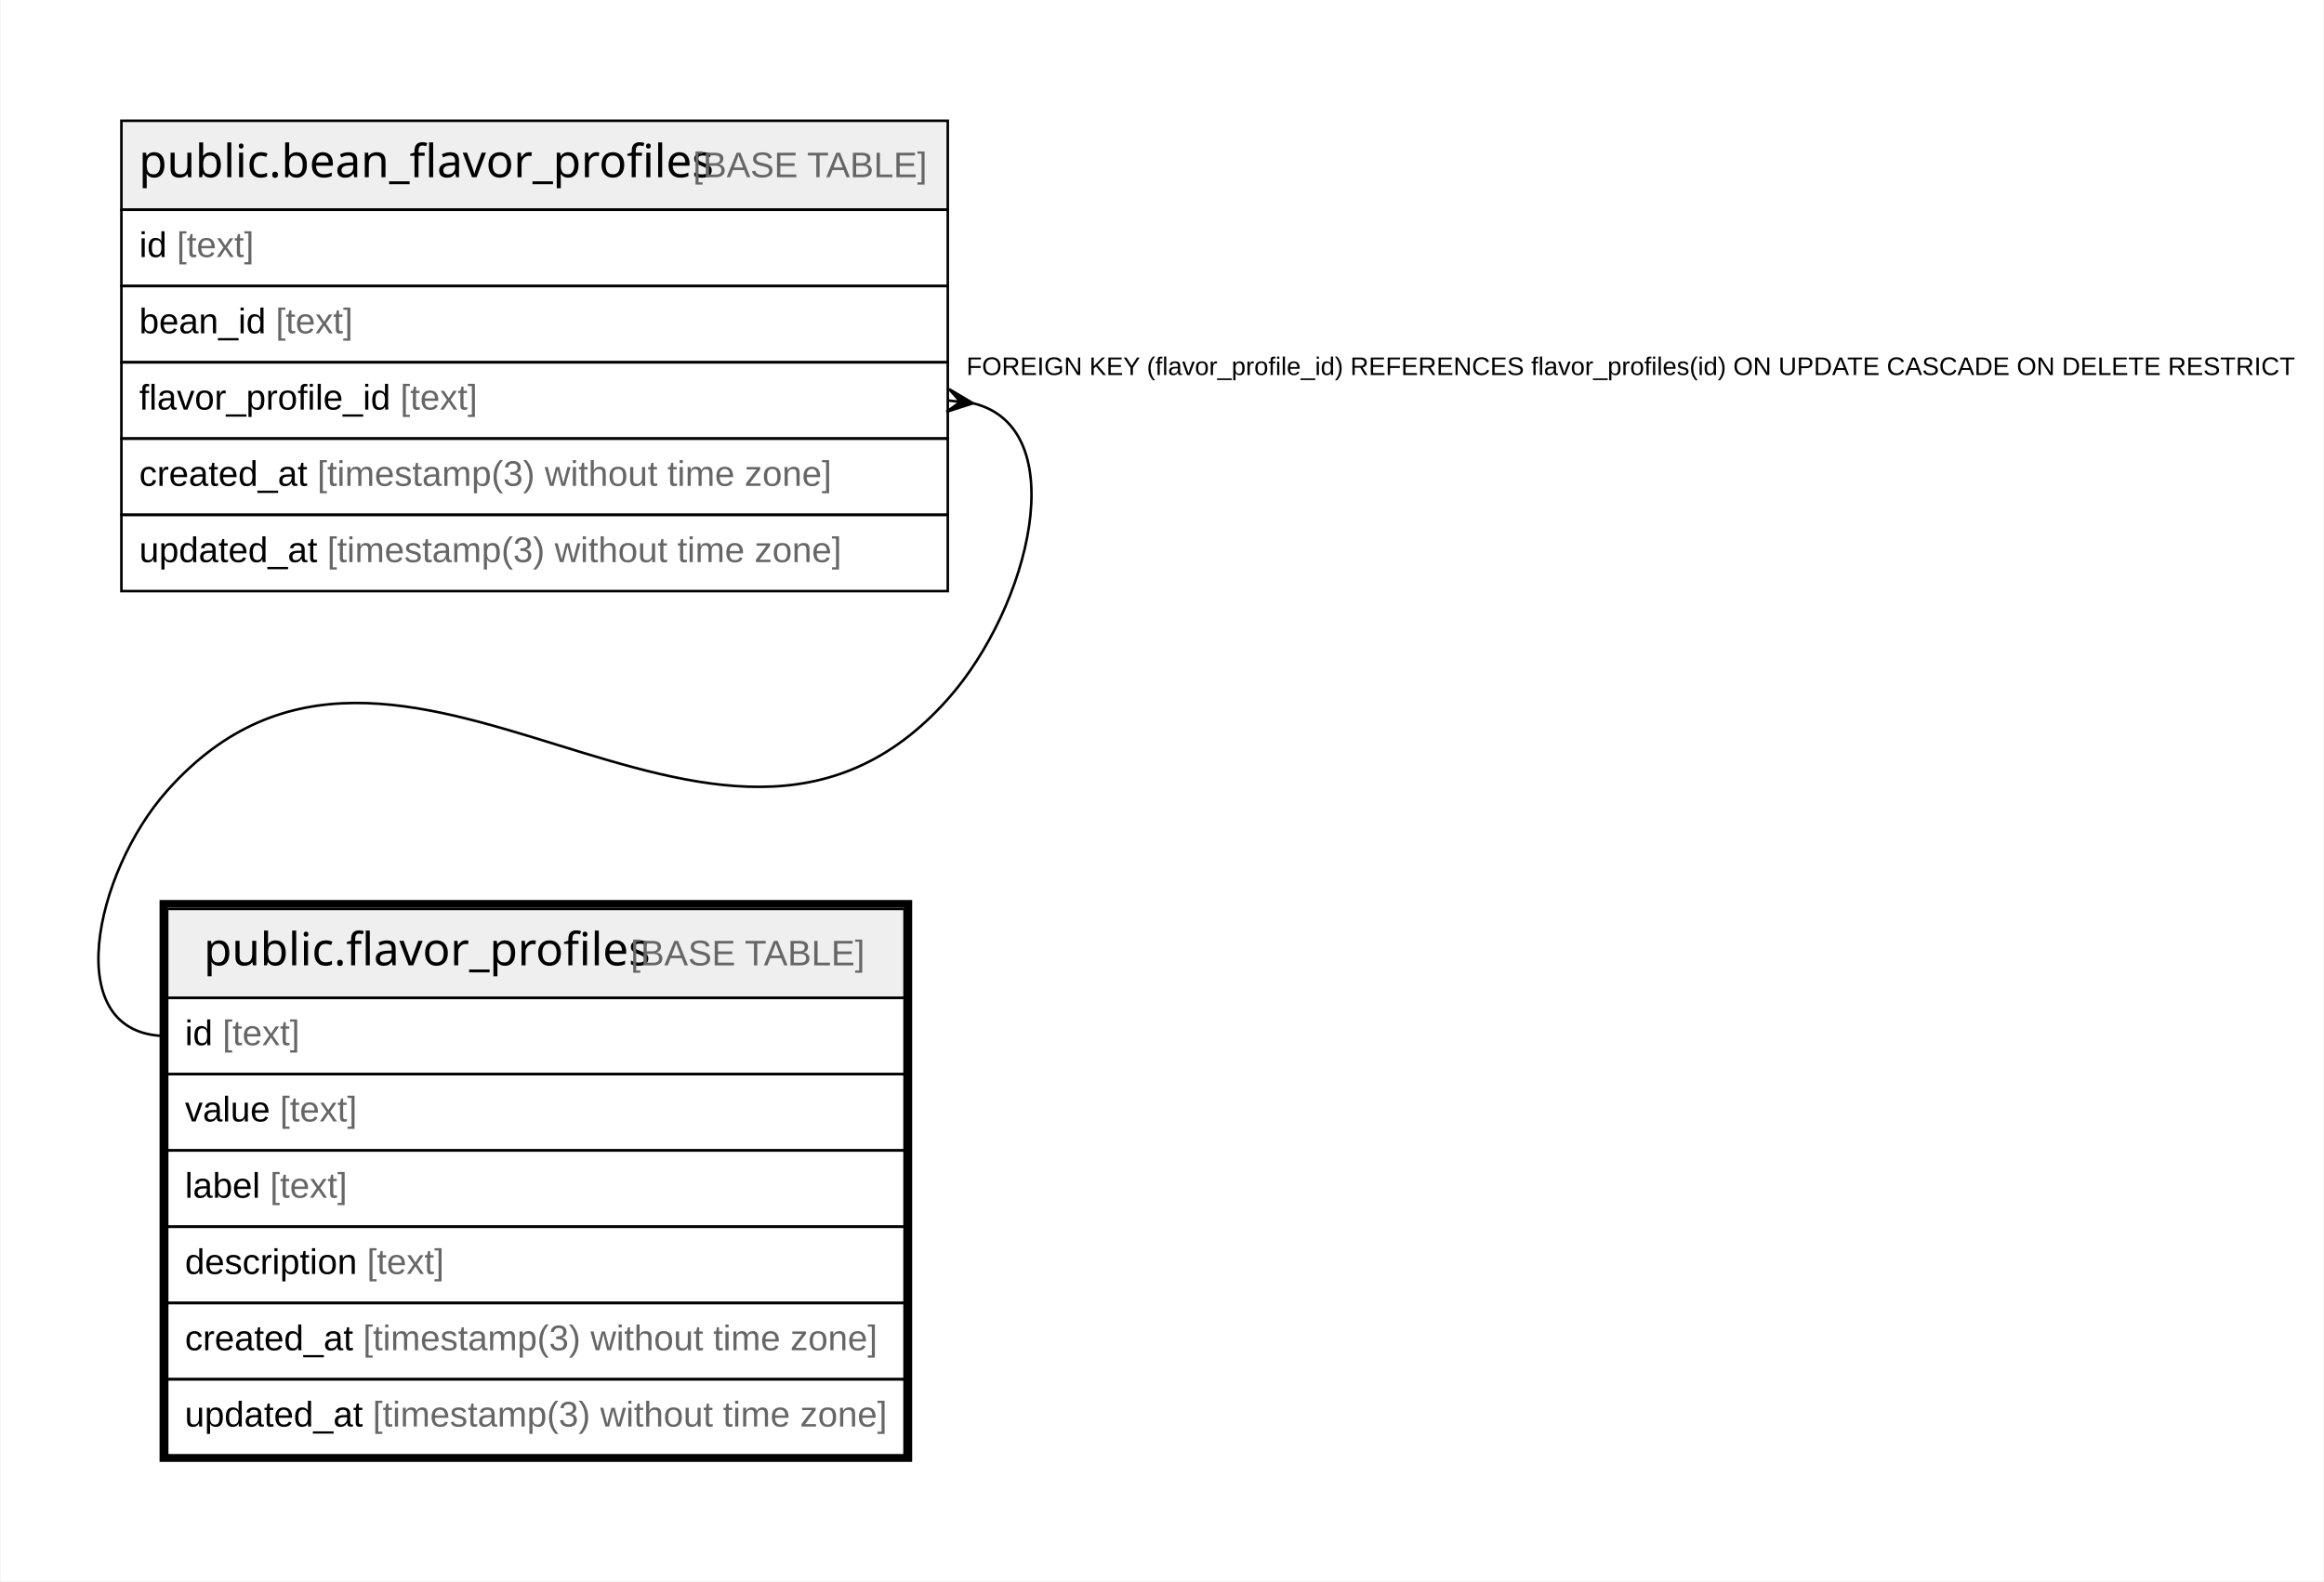
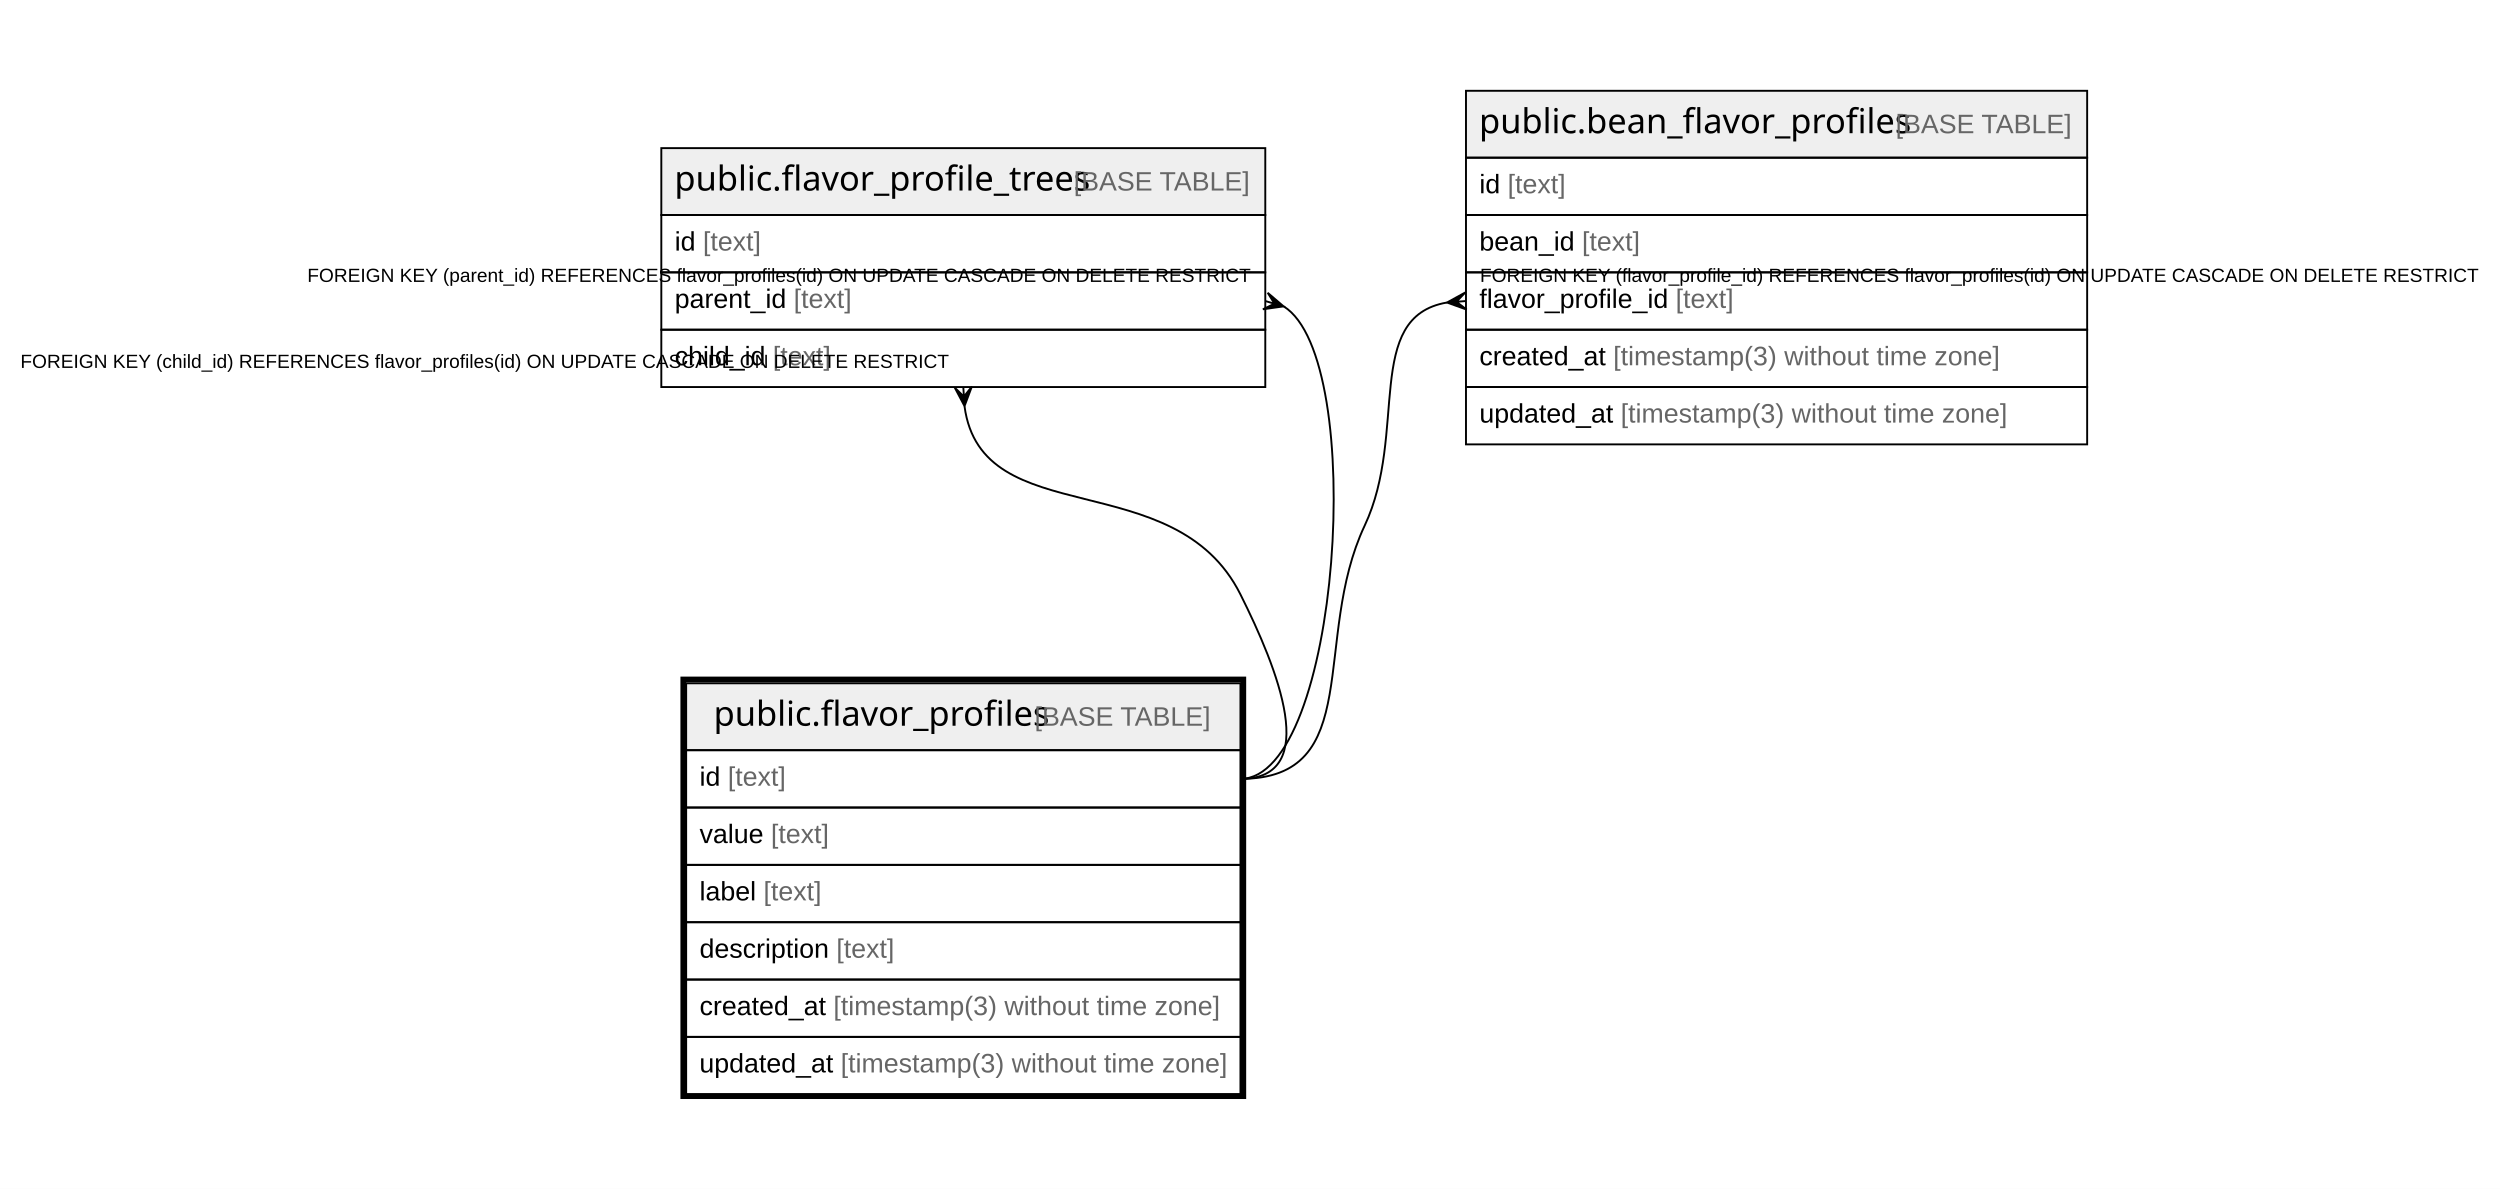
- <svg xmlns="http://www.w3.org/2000/svg" width="914pt" height="622pt" viewBox="0.00 0.00 913.50 622.00">
+ <svg xmlns="http://www.w3.org/2000/svg" width="1308pt" height="622pt" viewBox="0.00 0.00 1308.00 622.00">
  <g id="graph0" class="graph" transform="scale(1 1) rotate(0) translate(4 618)">
-     <polygon fill="#ffffff" stroke="transparent" points="-4,4 -4,-618 909.5,-618 909.5,4 -4,4" />
+     <polygon fill="#ffffff" stroke="transparent" points="-4,4 -4,-618 1304,-618 1304,4 -4,4" />
    <g id="node1" class="node">
-       <polygon fill="#efefef" stroke="transparent" points="61.5,-225.5 61.5,-260.5 351.5,-260.5 351.5,-225.5 61.5,-225.5" />
-       <polygon fill="none" stroke="#000000" points="61.5,-225.5 61.5,-260.5 351.5,-260.5 351.5,-225.5 61.5,-225.5" />
-       <text text-anchor="start" x="75.864" y="-238.3" font-family="Arial Bold" font-size="18.00" fill="#000000">public.flavor_profiles</text>
-       <text text-anchor="start" x="239.882" y="-238.3" font-family="Arial" font-size="14.00" fill="#000000"> </text>
-       <text text-anchor="start" x="243.773" y="-238.3" font-family="Arial" font-size="14.00" fill="#666666">[BASE TABLE]</text>
-       <polygon fill="none" stroke="#000000" points="61.5,-195.5 61.5,-225.5 351.5,-225.5 351.5,-195.5 61.5,-195.5" />
-       <text text-anchor="start" x="68.5" y="-206.9" font-family="Arial" font-size="14.00" fill="#000000">id </text>
-       <text text-anchor="start" x="83.28" y="-206.9" font-family="Arial" font-size="14.00" fill="#666666">[text]</text>
-       <polygon fill="none" stroke="#000000" points="61.5,-165.5 61.5,-195.5 351.5,-195.5 351.5,-165.5 61.5,-165.5" />
-       <text text-anchor="start" x="68.5" y="-176.9" font-family="Arial" font-size="14.00" fill="#000000">value </text>
-       <text text-anchor="start" x="105.845" y="-176.9" font-family="Arial" font-size="14.00" fill="#666666">[text]</text>
-       <polygon fill="none" stroke="#000000" points="61.5,-135.5 61.5,-165.5 351.5,-165.5 351.5,-135.5 61.5,-135.5" />
-       <text text-anchor="start" x="68.5" y="-146.9" font-family="Arial" font-size="14.00" fill="#000000">label </text>
-       <text text-anchor="start" x="101.952" y="-146.9" font-family="Arial" font-size="14.00" fill="#666666">[text]</text>
-       <polygon fill="none" stroke="#000000" points="61.5,-105.5 61.5,-135.5 351.5,-135.5 351.5,-105.5 61.5,-105.5" />
-       <text text-anchor="start" x="68.5" y="-116.9" font-family="Arial" font-size="14.00" fill="#000000">description </text>
-       <text text-anchor="start" x="140.068" y="-116.9" font-family="Arial" font-size="14.00" fill="#666666">[text]</text>
-       <polygon fill="none" stroke="#000000" points="61.5,-75.5 61.5,-105.5 351.5,-105.5 351.5,-75.5 61.5,-75.5" />
-       <text text-anchor="start" x="68.5" y="-86.9" font-family="Arial" font-size="14.00" fill="#000000">created_at </text>
-       <text text-anchor="start" x="138.528" y="-86.9" font-family="Arial" font-size="14.00" fill="#666666">[timestamp(3) without time zone]</text>
-       <polygon fill="none" stroke="#000000" points="61.5,-45.5 61.5,-75.5 351.5,-75.5 351.5,-45.5 61.5,-45.5" />
-       <text text-anchor="start" x="68.412" y="-56.9" font-family="Arial" font-size="14.00" fill="#000000">updated_at </text>
-       <text text-anchor="start" x="142.344" y="-56.9" font-family="Arial" font-size="14.00" fill="#666666">[timestamp(3) without time zone]</text>
-       <polygon fill="none" stroke="#000000" stroke-width="3" points="60,-44.5 60,-262.5 353,-262.5 353,-44.5 60,-44.5" />
+       <polygon fill="#efefef" stroke="transparent" points="355,-225.5 355,-260.5 645,-260.5 645,-225.5 355,-225.5" />
+       <polygon fill="none" stroke="#000000" points="355,-225.5 355,-260.5 645,-260.5 645,-225.5 355,-225.5" />
+       <text text-anchor="start" x="369.364" y="-238.3" font-family="Arial Bold" font-size="18.00" fill="#000000">public.flavor_profiles</text>
+       <text text-anchor="start" x="533.382" y="-238.3" font-family="Arial" font-size="14.00" fill="#000000"> </text>
+       <text text-anchor="start" x="537.273" y="-238.3" font-family="Arial" font-size="14.00" fill="#666666">[BASE TABLE]</text>
+       <polygon fill="none" stroke="#000000" points="355,-195.5 355,-225.5 645,-225.5 645,-195.5 355,-195.5" />
+       <text text-anchor="start" x="362" y="-206.9" font-family="Arial" font-size="14.00" fill="#000000">id </text>
+       <text text-anchor="start" x="376.78" y="-206.9" font-family="Arial" font-size="14.00" fill="#666666">[text]</text>
+       <polygon fill="none" stroke="#000000" points="355,-165.5 355,-195.5 645,-195.5 645,-165.5 355,-165.5" />
+       <text text-anchor="start" x="362" y="-176.9" font-family="Arial" font-size="14.00" fill="#000000">value </text>
+       <text text-anchor="start" x="399.345" y="-176.9" font-family="Arial" font-size="14.00" fill="#666666">[text]</text>
+       <polygon fill="none" stroke="#000000" points="355,-135.5 355,-165.5 645,-165.5 645,-135.5 355,-135.5" />
+       <text text-anchor="start" x="362" y="-146.9" font-family="Arial" font-size="14.00" fill="#000000">label </text>
+       <text text-anchor="start" x="395.452" y="-146.9" font-family="Arial" font-size="14.00" fill="#666666">[text]</text>
+       <polygon fill="none" stroke="#000000" points="355,-105.5 355,-135.5 645,-135.5 645,-105.5 355,-105.5" />
+       <text text-anchor="start" x="362" y="-116.9" font-family="Arial" font-size="14.00" fill="#000000">description </text>
+       <text text-anchor="start" x="433.568" y="-116.9" font-family="Arial" font-size="14.00" fill="#666666">[text]</text>
+       <polygon fill="none" stroke="#000000" points="355,-75.5 355,-105.5 645,-105.5 645,-75.5 355,-75.5" />
+       <text text-anchor="start" x="362" y="-86.9" font-family="Arial" font-size="14.00" fill="#000000">created_at </text>
+       <text text-anchor="start" x="432.028" y="-86.9" font-family="Arial" font-size="14.00" fill="#666666">[timestamp(3) without time zone]</text>
+       <polygon fill="none" stroke="#000000" points="355,-45.5 355,-75.5 645,-75.5 645,-45.5 355,-45.5" />
+       <text text-anchor="start" x="361.912" y="-56.9" font-family="Arial" font-size="14.00" fill="#000000">updated_at </text>
+       <text text-anchor="start" x="435.844" y="-56.9" font-family="Arial" font-size="14.00" fill="#666666">[timestamp(3) without time zone]</text>
+       <polygon fill="none" stroke="#000000" stroke-width="3" points="353.5,-44.5 353.5,-262.5 646.5,-262.5 646.5,-44.5 353.5,-44.5" />
    </g>
    <g id="node2" class="node">
-       <polygon fill="#efefef" stroke="transparent" points="43.5,-535.5 43.5,-570.5 368.5,-570.5 368.5,-535.5 43.5,-535.5" />
-       <polygon fill="none" stroke="#000000" points="43.5,-535.5 43.5,-570.5 368.5,-570.5 368.5,-535.5 43.5,-535.5" />
-       <text text-anchor="start" x="50.349" y="-548.3" font-family="Arial Bold" font-size="18.00" fill="#000000">public.bean_flavor_profiles</text>
-       <text text-anchor="start" x="264.397" y="-548.3" font-family="Arial" font-size="14.00" fill="#000000"> </text>
-       <text text-anchor="start" x="268.288" y="-548.3" font-family="Arial" font-size="14.00" fill="#666666">[BASE TABLE]</text>
-       <polygon fill="none" stroke="#000000" points="43.5,-505.5 43.5,-535.5 368.5,-535.5 368.5,-505.5 43.5,-505.5" />
-       <text text-anchor="start" x="50.5" y="-516.9" font-family="Arial" font-size="14.00" fill="#000000">id </text>
-       <text text-anchor="start" x="65.28" y="-516.9" font-family="Arial" font-size="14.00" fill="#666666">[text]</text>
-       <polygon fill="none" stroke="#000000" points="43.5,-475.5 43.5,-505.5 368.5,-505.5 368.5,-475.5 43.5,-475.5" />
-       <text text-anchor="start" x="50.5" y="-486.9" font-family="Arial" font-size="14.00" fill="#000000">bean_id </text>
-       <text text-anchor="start" x="104.193" y="-486.9" font-family="Arial" font-size="14.00" fill="#666666">[text]</text>
-       <polygon fill="none" stroke="#000000" points="43.5,-445.5 43.5,-475.5 368.5,-475.5 368.5,-445.5 43.5,-445.5" />
-       <text text-anchor="start" x="50.5" y="-456.9" font-family="Arial" font-size="14.00" fill="#000000">flavor_profile_id </text>
-       <text text-anchor="start" x="153.18" y="-456.9" font-family="Arial" font-size="14.00" fill="#666666">[text]</text>
-       <polygon fill="none" stroke="#000000" points="43.5,-415.5 43.5,-445.5 368.5,-445.5 368.5,-415.5 43.5,-415.5" />
-       <text text-anchor="start" x="50.5" y="-426.9" font-family="Arial" font-size="14.00" fill="#000000">created_at </text>
-       <text text-anchor="start" x="120.528" y="-426.9" font-family="Arial" font-size="14.00" fill="#666666">[timestamp(3) without time zone]</text>
-       <polygon fill="none" stroke="#000000" points="43.5,-385.5 43.5,-415.5 368.5,-415.5 368.5,-385.5 43.5,-385.5" />
-       <text text-anchor="start" x="50.5" y="-396.9" font-family="Arial" font-size="14.00" fill="#000000">updated_at </text>
-       <text text-anchor="start" x="124.433" y="-396.9" font-family="Arial" font-size="14.00" fill="#666666">[timestamp(3) without time zone]</text>
+       <polygon fill="#efefef" stroke="transparent" points="342,-505.5 342,-540.5 658,-540.5 658,-505.5 342,-505.5" />
+       <polygon fill="none" stroke="#000000" points="342,-505.5 342,-540.5 658,-540.5 658,-505.5 342,-505.5" />
+       <text text-anchor="start" x="348.858" y="-518.3" font-family="Arial Bold" font-size="18.00" fill="#000000">public.flavor_profile_trees</text>
+       <text text-anchor="start" x="553.889" y="-518.3" font-family="Arial" font-size="14.00" fill="#000000"> </text>
+       <text text-anchor="start" x="557.779" y="-518.3" font-family="Arial" font-size="14.00" fill="#666666">[BASE TABLE]</text>
+       <polygon fill="none" stroke="#000000" points="342,-475.5 342,-505.5 658,-505.5 658,-475.5 342,-475.5" />
+       <text text-anchor="start" x="349" y="-486.9" font-family="Arial" font-size="14.00" fill="#000000">id </text>
+       <text text-anchor="start" x="363.78" y="-486.9" font-family="Arial" font-size="14.00" fill="#666666">[text]</text>
+       <polygon fill="none" stroke="#000000" points="342,-445.5 342,-475.5 658,-475.5 658,-445.5 342,-445.5" />
+       <text text-anchor="start" x="349" y="-456.9" font-family="Arial" font-size="14.00" fill="#000000">parent_id </text>
+       <text text-anchor="start" x="411.244" y="-456.9" font-family="Arial" font-size="14.00" fill="#666666">[text]</text>
+       <polygon fill="none" stroke="#000000" points="342,-415.5 342,-445.5 658,-445.5 658,-415.5 342,-415.5" />
+       <text text-anchor="start" x="349" y="-426.9" font-family="Arial" font-size="14.00" fill="#000000">child_id </text>
+       <text text-anchor="start" x="400.341" y="-426.9" font-family="Arial" font-size="14.00" fill="#666666">[text]</text>
    </g>
    <g id="edge1" class="edge">
-       <path fill="none" stroke="#000000" d="M378.5,-459.377C418.175,-449.659 400.769,-379.274 368.5,-343 277.19,-240.357 152.81,-409.643 61.5,-307 32.994,-274.956 18.611,-210.5 61.5,-210.5" />
-       <polygon fill="#000000" stroke="#000000" points="378.438,-459.384 367.998,-456.028 373.469,-459.942 368.5,-460.5 368.5,-460.5 368.5,-460.5 373.469,-459.942 369.002,-464.972 378.438,-459.384 378.438,-459.384" />
-       <text text-anchor="start" x="375.833" y="-470.5" font-family="Arial" font-size="10.00" fill="#000000">FOREIGN KEY (flavor_profile_id) REFERENCES flavor_profiles(id) ON UPDATE CASCADE ON DELETE RESTRICT</text>
+       <path fill="none" stroke="#000000" d="M500.643,-405.385C509.643,-338.727 610.583,-375.738 645,-307 664.202,-268.65 687.889,-210.5 645,-210.5" />
+       <polygon fill="#000000" stroke="#000000" points="500.635,-405.52 495.509,-415.214 500.317,-410.51 500,-415.5 500,-415.5 500,-415.5 500.317,-410.51 504.491,-415.786 500.635,-405.52 500.635,-405.52" />
+       <text text-anchor="start" x="6.668" y="-425.5" font-family="Arial" font-size="10.00" fill="#000000">FOREIGN KEY (child_id) REFERENCES flavor_profiles(id) ON UPDATE CASCADE ON DELETE RESTRICT</text>
+     </g>
+     <g id="edge2" class="edge">
+       <path fill="none" stroke="#000000" d="M667.633,-457.692C711.839,-430.227 697.154,-210.5 645,-210.5" />
+       <polygon fill="#000000" stroke="#000000" points="667.601,-457.702 656.741,-456.18 662.8,-459.101 658,-460.5 658,-460.5 658,-460.5 662.8,-459.101 659.259,-464.82 667.601,-457.702 667.601,-457.702" />
+       <text text-anchor="start" x="156.774" y="-470.5" font-family="Arial" font-size="10.00" fill="#000000">FOREIGN KEY (parent_id) REFERENCES flavor_profiles(id) ON UPDATE CASCADE ON DELETE RESTRICT</text>
+     </g>
+     <g id="node3" class="node">
+       <polygon fill="#efefef" stroke="transparent" points="763,-535.5 763,-570.5 1088,-570.5 1088,-535.5 763,-535.5" />
+       <polygon fill="none" stroke="#000000" points="763,-535.5 763,-570.5 1088,-570.5 1088,-535.5 763,-535.5" />
+       <text text-anchor="start" x="769.849" y="-548.3" font-family="Arial Bold" font-size="18.00" fill="#000000">public.bean_flavor_profiles</text>
+       <text text-anchor="start" x="983.898" y="-548.3" font-family="Arial" font-size="14.00" fill="#000000"> </text>
+       <text text-anchor="start" x="987.788" y="-548.3" font-family="Arial" font-size="14.00" fill="#666666">[BASE TABLE]</text>
+       <polygon fill="none" stroke="#000000" points="763,-505.5 763,-535.5 1088,-535.5 1088,-505.5 763,-505.5" />
+       <text text-anchor="start" x="770" y="-516.9" font-family="Arial" font-size="14.00" fill="#000000">id </text>
+       <text text-anchor="start" x="784.78" y="-516.9" font-family="Arial" font-size="14.00" fill="#666666">[text]</text>
+       <polygon fill="none" stroke="#000000" points="763,-475.5 763,-505.5 1088,-505.5 1088,-475.5 763,-475.5" />
+       <text text-anchor="start" x="770" y="-486.9" font-family="Arial" font-size="14.00" fill="#000000">bean_id </text>
+       <text text-anchor="start" x="823.693" y="-486.9" font-family="Arial" font-size="14.00" fill="#666666">[text]</text>
+       <polygon fill="none" stroke="#000000" points="763,-445.5 763,-475.5 1088,-475.5 1088,-445.5 763,-445.5" />
+       <text text-anchor="start" x="770" y="-456.9" font-family="Arial" font-size="14.00" fill="#000000">flavor_profile_id </text>
+       <text text-anchor="start" x="872.68" y="-456.9" font-family="Arial" font-size="14.00" fill="#666666">[text]</text>
+       <polygon fill="none" stroke="#000000" points="763,-415.5 763,-445.5 1088,-445.5 1088,-415.5 763,-415.5" />
+       <text text-anchor="start" x="770" y="-426.9" font-family="Arial" font-size="14.00" fill="#000000">created_at </text>
+       <text text-anchor="start" x="840.028" y="-426.9" font-family="Arial" font-size="14.00" fill="#666666">[timestamp(3) without time zone]</text>
+       <polygon fill="none" stroke="#000000" points="763,-385.5 763,-415.5 1088,-415.5 1088,-385.5 763,-385.5" />
+       <text text-anchor="start" x="770" y="-396.9" font-family="Arial" font-size="14.00" fill="#000000">updated_at </text>
+       <text text-anchor="start" x="843.933" y="-396.9" font-family="Arial" font-size="14.00" fill="#666666">[timestamp(3) without time zone]</text>
+     </g>
+     <g id="edge3" class="edge">
+       <path fill="none" stroke="#000000" d="M752.957,-459.703C709.188,-452.093 732.824,-391.494 710,-343 682.067,-283.652 710.593,-210.5 645,-210.5" />
+       <polygon fill="#000000" stroke="#000000" points="753.031,-459.709 762.644,-464.986 758.016,-460.104 763,-460.5 763,-460.5 763,-460.5 758.016,-460.104 763.356,-456.014 753.031,-459.709 753.031,-459.709" />
+       <text text-anchor="start" x="770.333" y="-470.5" font-family="Arial" font-size="10.00" fill="#000000">FOREIGN KEY (flavor_profile_id) REFERENCES flavor_profiles(id) ON UPDATE CASCADE ON DELETE RESTRICT</text>
    </g>
  </g>
</svg>
